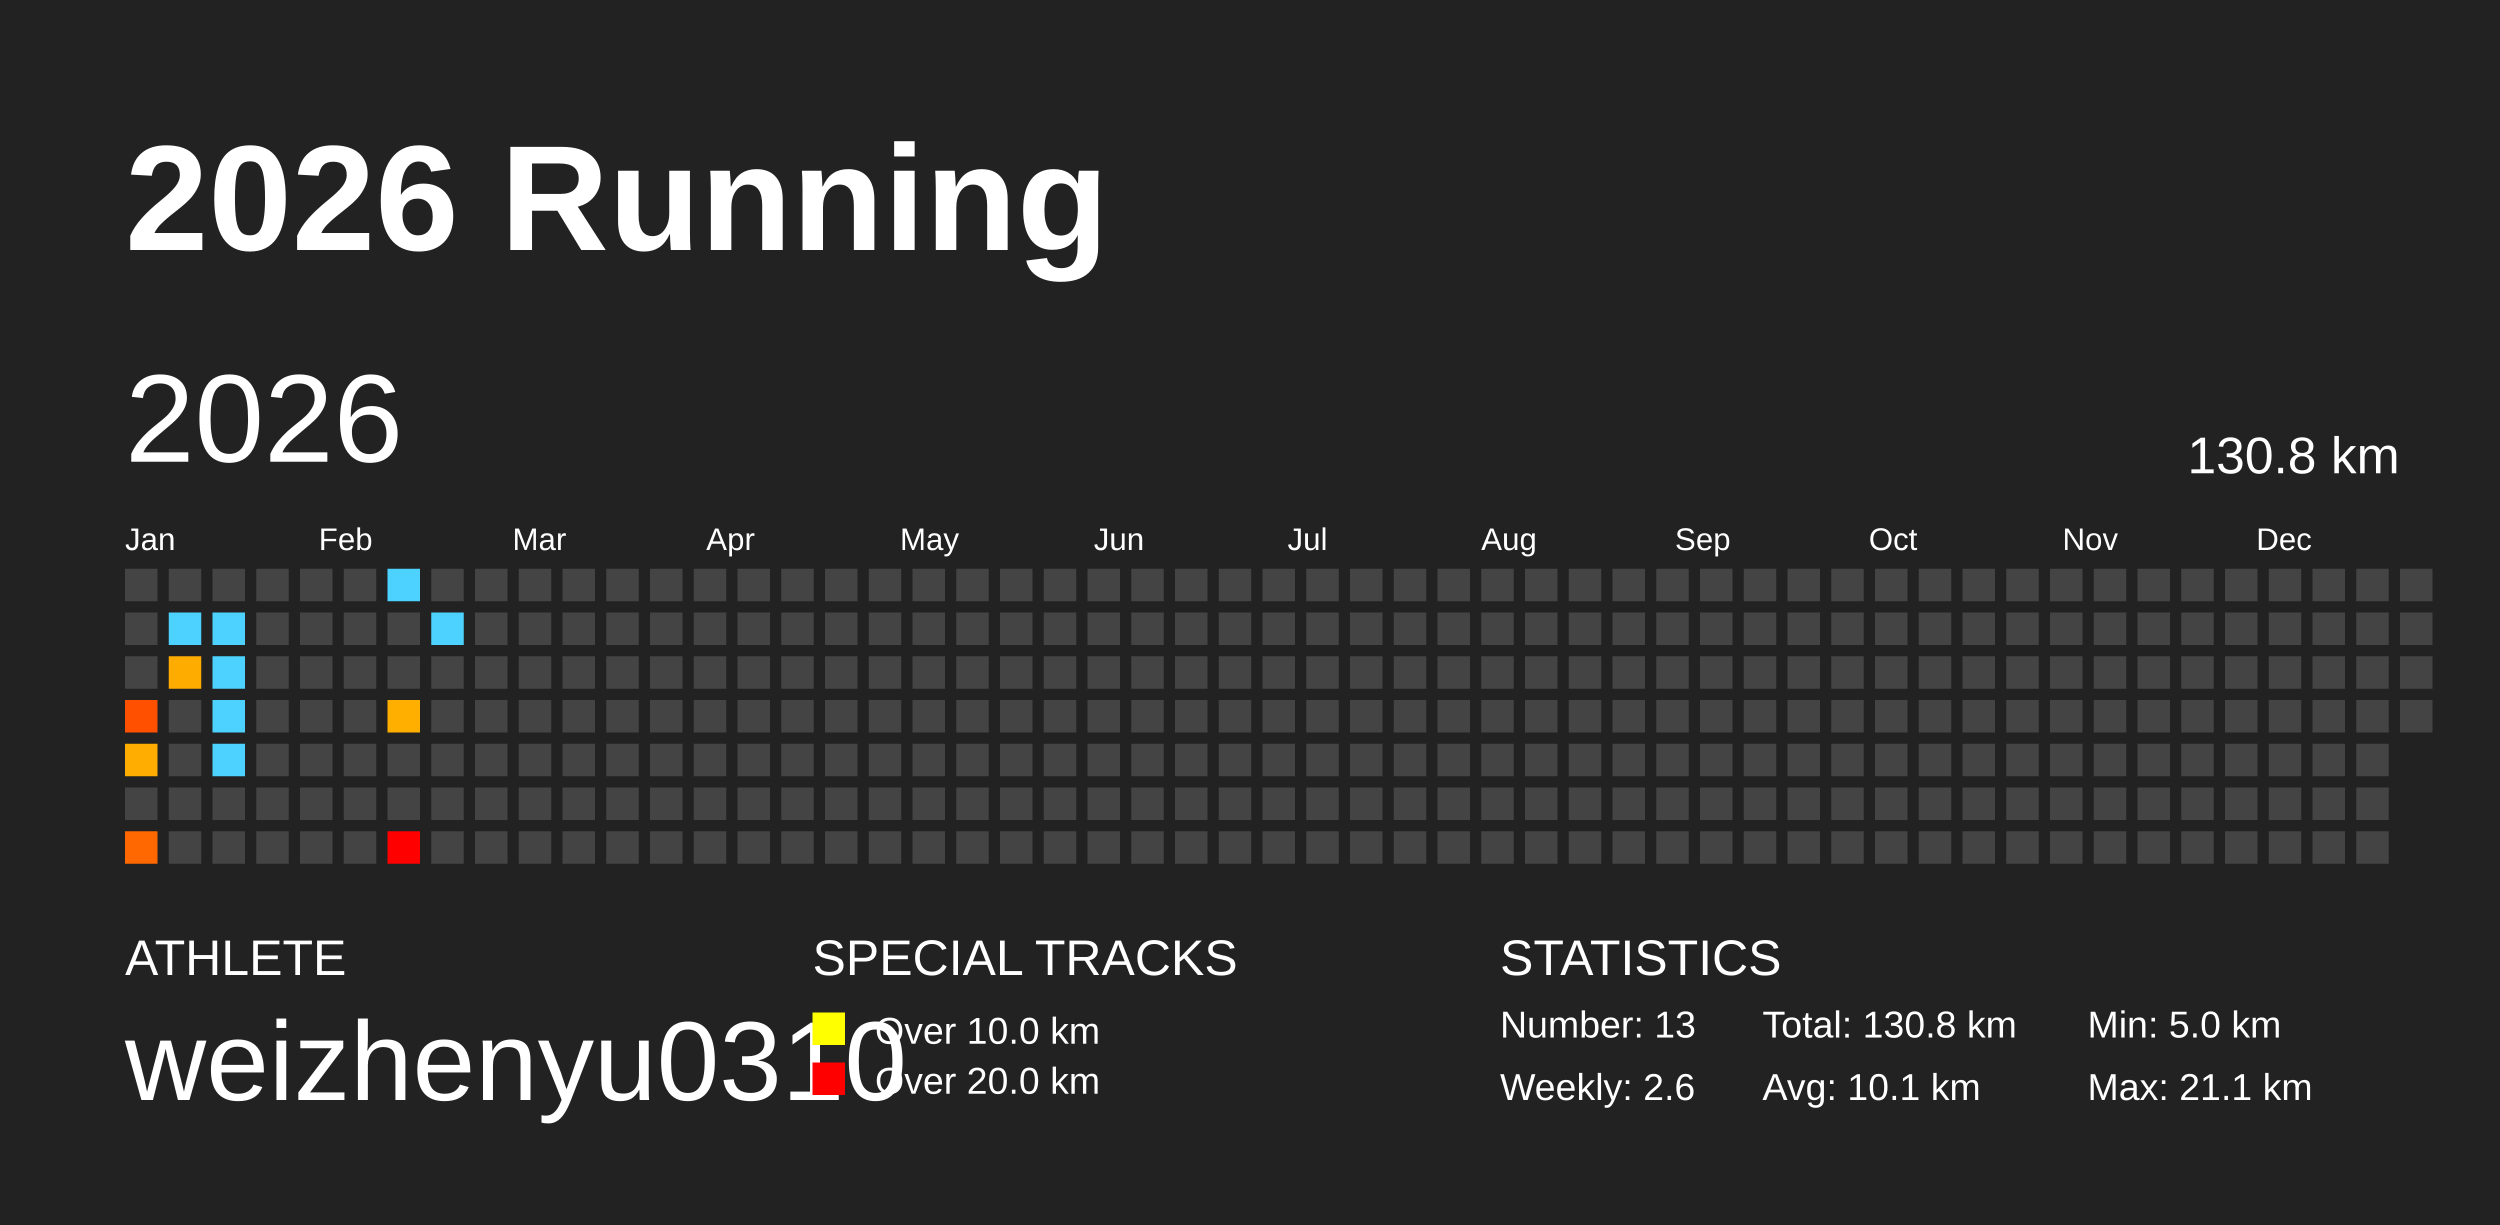
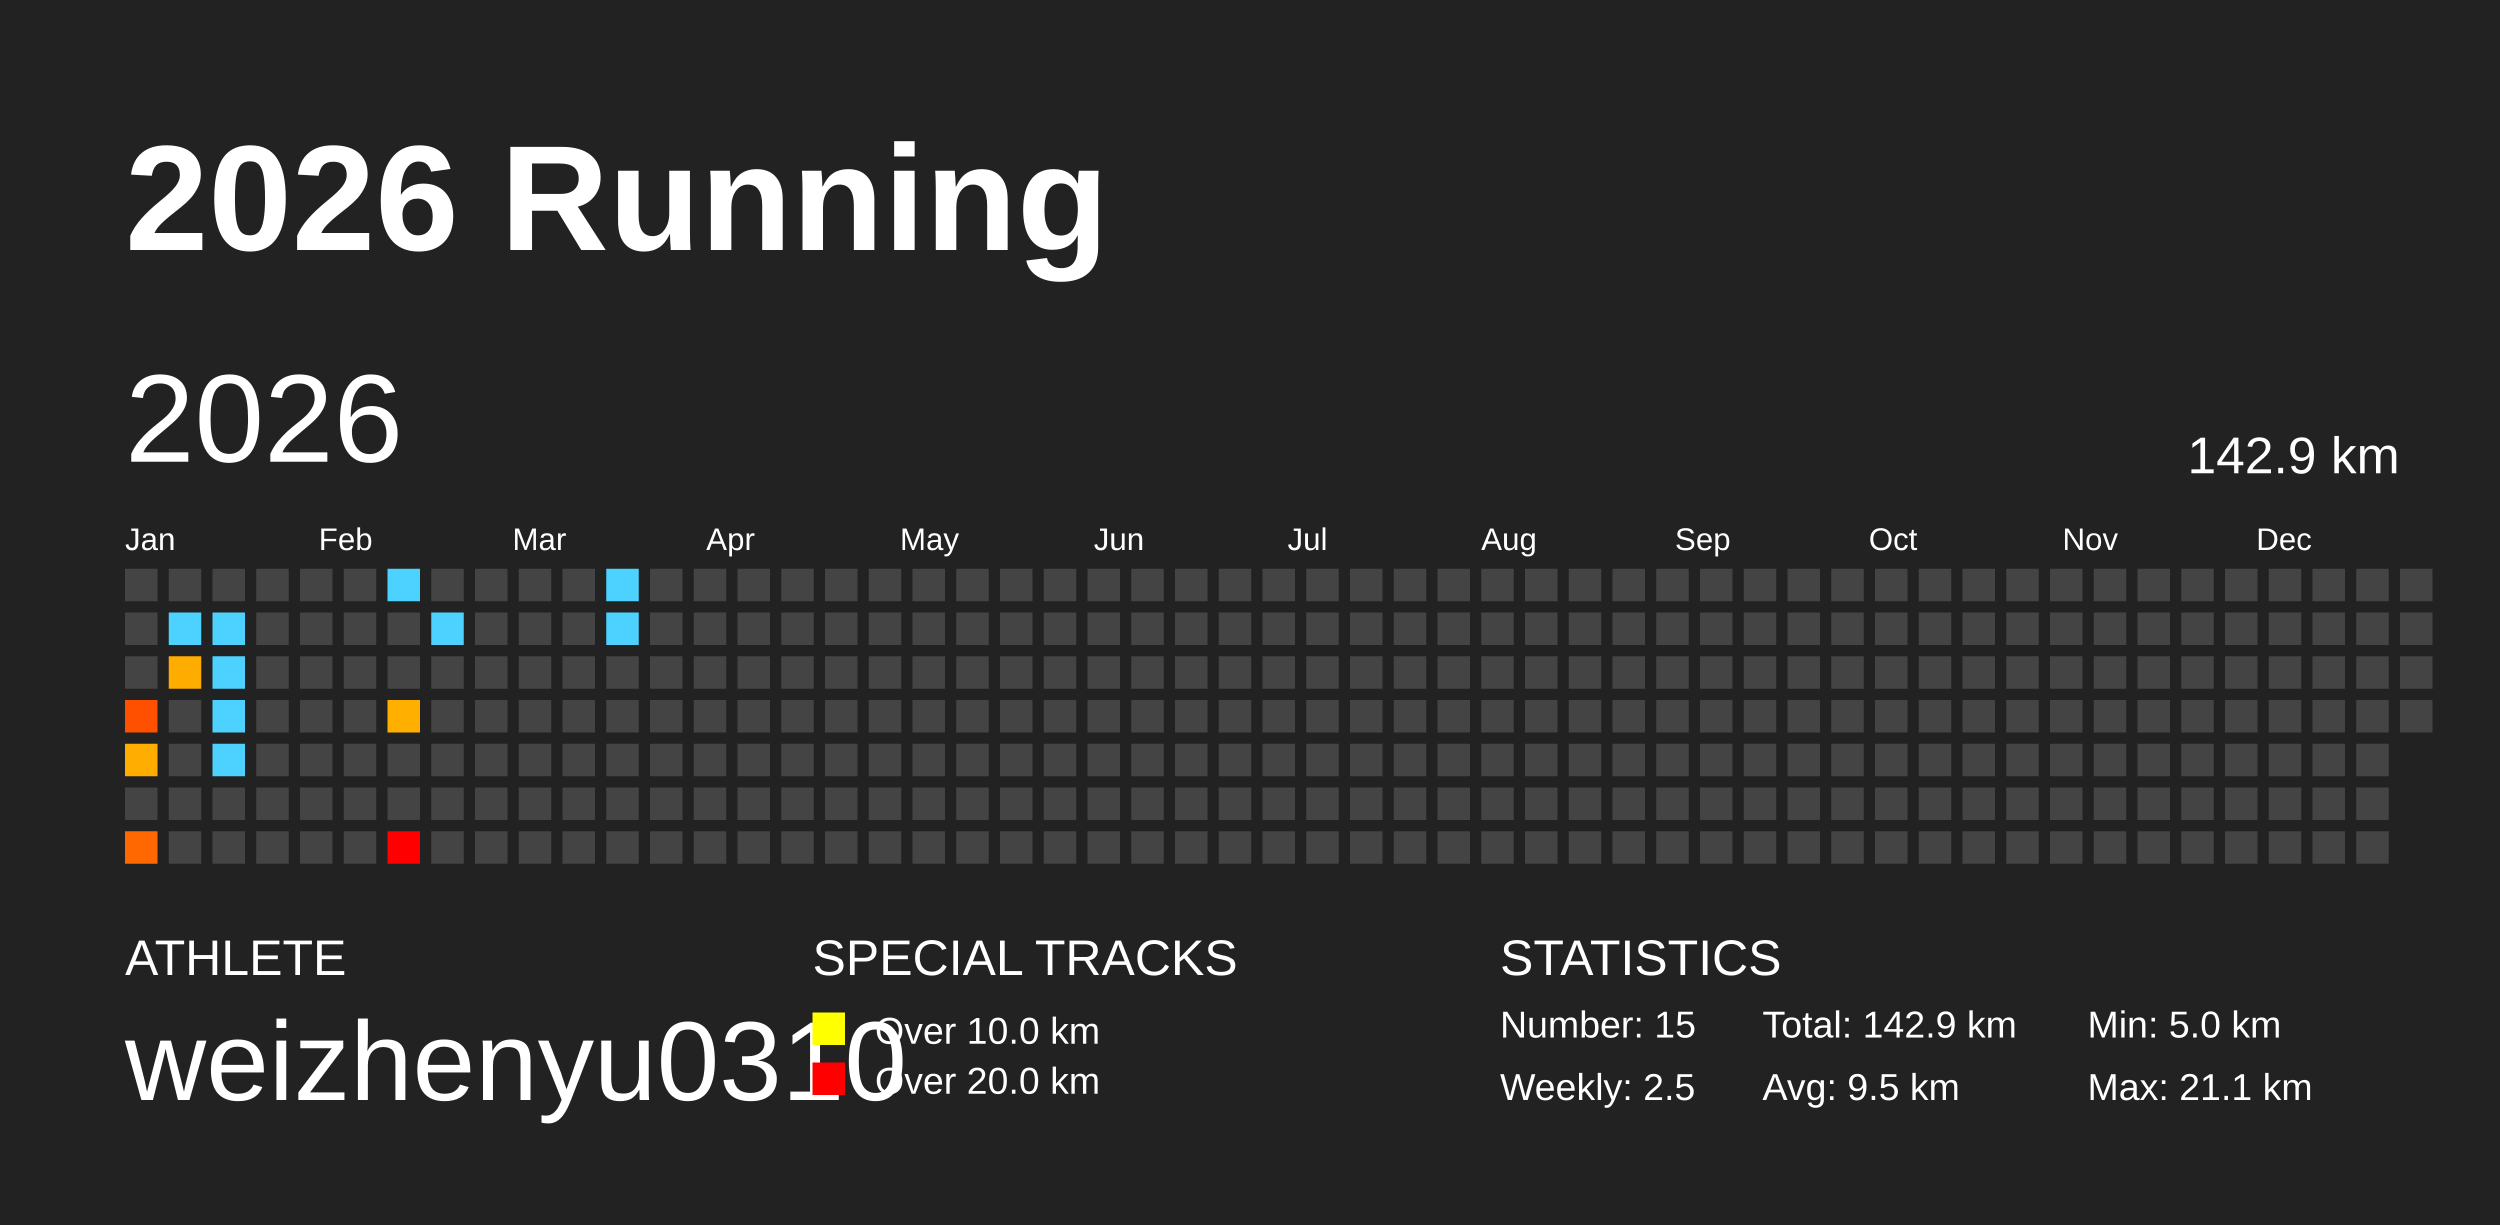
<svg xmlns="http://www.w3.org/2000/svg" baseProfile="full" height="98mm" version="1.1" viewBox="0,0,200,98" width="200mm">
  <defs />
  <rect fill="#222222" height="98" width="200" x="0" y="0" />
  <text fill="#FFFFFF" style="font-size:12px; font-family:Arial; font-weight:bold;" x="10" y="20">2026 Running</text>
  <text fill="#FFFFFF" style="font-size:4px; font-family:Arial" x="10" y="78">ATHLETE</text>
  <text fill="#FFFFFF" style="font-size:9px; font-family:Arial" x="10" y="88">weizhenyu0310</text>
  <text fill="#FFFFFF" style="font-size:4px; font-family:Arial" x="65" y="78">SPECIAL TRACKS</text>
  <rect fill="yellow" height="2.6" width="2.6" x="65" y="81" />
  <text fill="#FFFFFF" style="font-size:3px; font-family:Arial" x="70" y="83.5">Over 10.0 km</text>
  <rect fill="red" height="2.6" width="2.6" x="65" y="85" />
  <text fill="#FFFFFF" style="font-size:3px; font-family:Arial" x="70" y="87.5">Over 20.0 km</text>
  <text fill="#FFFFFF" style="font-size:4px; font-family:Arial" x="120" y="78">STATISTICS</text>
-   <text fill="#FFFFFF" style="font-size:3px; font-family:Arial" x="120" y="83">Number: 13</text>
-   <text fill="#FFFFFF" style="font-size:3px; font-family:Arial" x="120" y="88">Weekly: 2.6</text>
-   <text fill="#FFFFFF" style="font-size:3px; font-family:Arial" x="141" y="83">Total: 130.8 km</text>
-   <text fill="#FFFFFF" style="font-size:3px; font-family:Arial" x="141" y="88">Avg: 10.1 km</text>
+   <text fill="#FFFFFF" style="font-size:3px; font-family:Arial" x="120" y="83">Number: 15</text>
+   <text fill="#FFFFFF" style="font-size:3px; font-family:Arial" x="120" y="88">Weekly: 2.5</text>
+   <text fill="#FFFFFF" style="font-size:3px; font-family:Arial" x="141" y="83">Total: 142.9 km</text>
+   <text fill="#FFFFFF" style="font-size:3px; font-family:Arial" x="141" y="88">Avg: 9.5 km</text>
  <text fill="#FFFFFF" style="font-size:3px; font-family:Arial" x="167" y="83">Min: 5.0 km</text>
  <text fill="#FFFFFF" style="font-size:3px; font-family:Arial" x="167" y="88">Max: 21.1 km</text>
  <text dominant-baseline="hanging" fill="#FFFFFF" style="font-size:10.0px; font-family:Arial;" x="10" y="30">2026</text>
-   <text dominant-baseline="hanging" fill="#FFFFFF" style="font-size:4.125px; font-family:Arial;" x="175" y="35">130.8 km</text>
+   <text dominant-baseline="hanging" fill="#FFFFFF" style="font-size:4.125px; font-family:Arial;" x="175" y="35">142.9 km</text>
  <text fill="#FFFFFF" style="font-size:2.5px; font-family:Arial" x="10.0" y="44">Jan</text>
  <text fill="#FFFFFF" style="font-size:2.5px; font-family:Arial" x="25.5" y="44">Feb</text>
  <text fill="#FFFFFF" style="font-size:2.5px; font-family:Arial" x="41.0" y="44">Mar</text>
  <text fill="#FFFFFF" style="font-size:2.5px; font-family:Arial" x="56.5" y="44">Apr</text>
  <text fill="#FFFFFF" style="font-size:2.5px; font-family:Arial" x="72.0" y="44">May</text>
  <text fill="#FFFFFF" style="font-size:2.5px; font-family:Arial" x="87.5" y="44">Jun</text>
  <text fill="#FFFFFF" style="font-size:2.5px; font-family:Arial" x="103.0" y="44">Jul</text>
  <text fill="#FFFFFF" style="font-size:2.5px; font-family:Arial" x="118.5" y="44">Aug</text>
  <text fill="#FFFFFF" style="font-size:2.5px; font-family:Arial" x="134.0" y="44">Sep</text>
  <text fill="#FFFFFF" style="font-size:2.5px; font-family:Arial" x="149.5" y="44">Oct</text>
  <text fill="#FFFFFF" style="font-size:2.5px; font-family:Arial" x="165.0" y="44">Nov</text>
  <text fill="#FFFFFF" style="font-size:2.5px; font-family:Arial" x="180.5" y="44">Dec</text>
  <rect fill="#444444" height="2.6" width="2.6" x="10.0" y="45.5" />
  <rect fill="#444444" height="2.6" width="2.6" x="10.0" y="49.0" />
  <rect fill="#444444" height="2.6" width="2.6" x="10.0" y="52.5" />
  <rect fill="#ff5000" height="2.6" width="2.6" x="10.0" y="56.0" />
  <rect fill="#ffad00" height="2.6" width="2.6" x="10.0" y="59.5" />
  <rect fill="#444444" height="2.6" width="2.6" x="10.0" y="63.0" />
  <rect fill="#ff6800" height="2.6" width="2.6" x="10.0" y="66.5" />
  <rect fill="#444444" height="2.6" width="2.6" x="13.5" y="45.5" />
  <rect fill="#4dd2ff" height="2.6" width="2.6" x="13.5" y="49.0" />
  <rect fill="#ffac00" height="2.6" width="2.6" x="13.5" y="52.5" />
  <rect fill="#444444" height="2.6" width="2.6" x="13.5" y="56.0" />
  <rect fill="#444444" height="2.6" width="2.6" x="13.5" y="59.5" />
  <rect fill="#444444" height="2.6" width="2.6" x="13.5" y="63.0" />
  <rect fill="#444444" height="2.6" width="2.6" x="13.5" y="66.5" />
  <rect fill="#444444" height="2.6" width="2.6" x="17.0" y="45.5" />
  <rect fill="#4dd2ff" height="2.6" width="2.6" x="17.0" y="49.0" />
  <rect fill="#4dd2ff" height="2.6" width="2.6" x="17.0" y="52.5" />
  <rect fill="#4dd2ff" height="2.6" width="2.6" x="17.0" y="56.0" />
  <rect fill="#4dd2ff" height="2.6" width="2.6" x="17.0" y="59.5" />
  <rect fill="#444444" height="2.6" width="2.6" x="17.0" y="63.0" />
  <rect fill="#444444" height="2.6" width="2.6" x="17.0" y="66.5" />
  <rect fill="#444444" height="2.6" width="2.6" x="20.5" y="45.5" />
  <rect fill="#444444" height="2.6" width="2.6" x="20.5" y="49.0" />
  <rect fill="#444444" height="2.6" width="2.6" x="20.5" y="52.5" />
  <rect fill="#444444" height="2.6" width="2.6" x="20.5" y="56.0" />
  <rect fill="#444444" height="2.6" width="2.6" x="20.5" y="59.5" />
  <rect fill="#444444" height="2.6" width="2.6" x="20.5" y="63.0" />
  <rect fill="#444444" height="2.6" width="2.6" x="20.5" y="66.5" />
  <rect fill="#444444" height="2.6" width="2.6" x="24.0" y="45.5" />
  <rect fill="#444444" height="2.6" width="2.6" x="24.0" y="49.0" />
  <rect fill="#444444" height="2.6" width="2.6" x="24.0" y="52.5" />
  <rect fill="#444444" height="2.6" width="2.6" x="24.0" y="56.0" />
  <rect fill="#444444" height="2.6" width="2.6" x="24.0" y="59.5" />
  <rect fill="#444444" height="2.6" width="2.6" x="24.0" y="63.0" />
  <rect fill="#444444" height="2.6" width="2.6" x="24.0" y="66.5" />
  <rect fill="#444444" height="2.6" width="2.6" x="27.5" y="45.5" />
  <rect fill="#444444" height="2.6" width="2.6" x="27.5" y="49.0" />
  <rect fill="#444444" height="2.6" width="2.6" x="27.5" y="52.5" />
  <rect fill="#444444" height="2.6" width="2.6" x="27.5" y="56.0" />
  <rect fill="#444444" height="2.6" width="2.6" x="27.5" y="59.5" />
  <rect fill="#444444" height="2.6" width="2.6" x="27.5" y="63.0" />
  <rect fill="#444444" height="2.6" width="2.6" x="27.5" y="66.5" />
  <rect fill="#4dd2ff" height="2.6" width="2.6" x="31.0" y="45.5" />
  <rect fill="#444444" height="2.6" width="2.6" x="31.0" y="49.0" />
  <rect fill="#444444" height="2.6" width="2.6" x="31.0" y="52.5" />
  <rect fill="#ffaf00" height="2.6" width="2.6" x="31.0" y="56.0" />
  <rect fill="#444444" height="2.6" width="2.6" x="31.0" y="59.5" />
  <rect fill="#444444" height="2.6" width="2.6" x="31.0" y="63.0" />
  <rect fill="red" height="2.6" width="2.6" x="31.0" y="66.5" />
  <rect fill="#444444" height="2.6" width="2.6" x="34.5" y="45.5" />
  <rect fill="#4dd2ff" height="2.6" width="2.6" x="34.5" y="49.0" />
  <rect fill="#444444" height="2.6" width="2.6" x="34.5" y="52.5" />
  <rect fill="#444444" height="2.6" width="2.6" x="34.5" y="56.0" />
  <rect fill="#444444" height="2.6" width="2.6" x="34.5" y="59.5" />
  <rect fill="#444444" height="2.6" width="2.6" x="34.5" y="63.0" />
  <rect fill="#444444" height="2.6" width="2.6" x="34.5" y="66.5" />
  <rect fill="#444444" height="2.6" width="2.6" x="38.0" y="45.5" />
  <rect fill="#444444" height="2.6" width="2.6" x="38.0" y="49.0" />
  <rect fill="#444444" height="2.6" width="2.6" x="38.0" y="52.5" />
  <rect fill="#444444" height="2.6" width="2.6" x="38.0" y="56.0" />
  <rect fill="#444444" height="2.6" width="2.6" x="38.0" y="59.5" />
  <rect fill="#444444" height="2.6" width="2.6" x="38.0" y="63.0" />
  <rect fill="#444444" height="2.6" width="2.6" x="38.0" y="66.5" />
  <rect fill="#444444" height="2.6" width="2.6" x="41.5" y="45.5" />
  <rect fill="#444444" height="2.6" width="2.6" x="41.5" y="49.0" />
  <rect fill="#444444" height="2.6" width="2.6" x="41.5" y="52.5" />
  <rect fill="#444444" height="2.6" width="2.6" x="41.5" y="56.0" />
  <rect fill="#444444" height="2.6" width="2.6" x="41.5" y="59.5" />
  <rect fill="#444444" height="2.6" width="2.6" x="41.5" y="63.0" />
  <rect fill="#444444" height="2.6" width="2.6" x="41.5" y="66.5" />
  <rect fill="#444444" height="2.6" width="2.6" x="45.0" y="45.5" />
  <rect fill="#444444" height="2.6" width="2.6" x="45.0" y="49.0" />
  <rect fill="#444444" height="2.6" width="2.6" x="45.0" y="52.5" />
  <rect fill="#444444" height="2.6" width="2.6" x="45.0" y="56.0" />
  <rect fill="#444444" height="2.6" width="2.6" x="45.0" y="59.5" />
  <rect fill="#444444" height="2.6" width="2.6" x="45.0" y="63.0" />
  <rect fill="#444444" height="2.6" width="2.6" x="45.0" y="66.5" />
-   <rect fill="#444444" height="2.6" width="2.6" x="48.5" y="45.5" />
-   <rect fill="#444444" height="2.6" width="2.6" x="48.5" y="49.0" />
+   <rect fill="#4dd2ff" height="2.6" width="2.6" x="48.5" y="45.5" />
+   <rect fill="#4dd2ff" height="2.6" width="2.6" x="48.5" y="49.0" />
  <rect fill="#444444" height="2.6" width="2.6" x="48.5" y="52.5" />
  <rect fill="#444444" height="2.6" width="2.6" x="48.5" y="56.0" />
  <rect fill="#444444" height="2.6" width="2.6" x="48.5" y="59.5" />
  <rect fill="#444444" height="2.6" width="2.6" x="48.5" y="63.0" />
  <rect fill="#444444" height="2.6" width="2.6" x="48.5" y="66.5" />
  <rect fill="#444444" height="2.6" width="2.6" x="52.0" y="45.5" />
  <rect fill="#444444" height="2.6" width="2.6" x="52.0" y="49.0" />
  <rect fill="#444444" height="2.6" width="2.6" x="52.0" y="52.5" />
  <rect fill="#444444" height="2.6" width="2.6" x="52.0" y="56.0" />
  <rect fill="#444444" height="2.6" width="2.6" x="52.0" y="59.5" />
  <rect fill="#444444" height="2.6" width="2.6" x="52.0" y="63.0" />
  <rect fill="#444444" height="2.6" width="2.6" x="52.0" y="66.5" />
  <rect fill="#444444" height="2.6" width="2.6" x="55.5" y="45.5" />
  <rect fill="#444444" height="2.6" width="2.6" x="55.5" y="49.0" />
  <rect fill="#444444" height="2.6" width="2.6" x="55.5" y="52.5" />
  <rect fill="#444444" height="2.6" width="2.6" x="55.5" y="56.0" />
  <rect fill="#444444" height="2.6" width="2.6" x="55.5" y="59.5" />
  <rect fill="#444444" height="2.6" width="2.6" x="55.5" y="63.0" />
  <rect fill="#444444" height="2.6" width="2.6" x="55.5" y="66.5" />
  <rect fill="#444444" height="2.6" width="2.6" x="59.0" y="45.5" />
  <rect fill="#444444" height="2.6" width="2.6" x="59.0" y="49.0" />
  <rect fill="#444444" height="2.6" width="2.6" x="59.0" y="52.5" />
  <rect fill="#444444" height="2.6" width="2.6" x="59.0" y="56.0" />
  <rect fill="#444444" height="2.6" width="2.6" x="59.0" y="59.5" />
  <rect fill="#444444" height="2.6" width="2.6" x="59.0" y="63.0" />
  <rect fill="#444444" height="2.6" width="2.6" x="59.0" y="66.5" />
  <rect fill="#444444" height="2.6" width="2.6" x="62.5" y="45.5" />
  <rect fill="#444444" height="2.6" width="2.6" x="62.5" y="49.0" />
  <rect fill="#444444" height="2.6" width="2.6" x="62.5" y="52.5" />
  <rect fill="#444444" height="2.6" width="2.6" x="62.5" y="56.0" />
  <rect fill="#444444" height="2.6" width="2.6" x="62.5" y="59.5" />
  <rect fill="#444444" height="2.6" width="2.6" x="62.5" y="63.0" />
  <rect fill="#444444" height="2.6" width="2.6" x="62.5" y="66.5" />
  <rect fill="#444444" height="2.6" width="2.6" x="66.0" y="45.5" />
  <rect fill="#444444" height="2.6" width="2.6" x="66.0" y="49.0" />
  <rect fill="#444444" height="2.6" width="2.6" x="66.0" y="52.5" />
  <rect fill="#444444" height="2.6" width="2.6" x="66.0" y="56.0" />
  <rect fill="#444444" height="2.6" width="2.6" x="66.0" y="59.5" />
  <rect fill="#444444" height="2.6" width="2.6" x="66.0" y="63.0" />
  <rect fill="#444444" height="2.6" width="2.6" x="66.0" y="66.5" />
  <rect fill="#444444" height="2.6" width="2.6" x="69.5" y="45.5" />
  <rect fill="#444444" height="2.6" width="2.6" x="69.5" y="49.0" />
  <rect fill="#444444" height="2.6" width="2.6" x="69.5" y="52.5" />
  <rect fill="#444444" height="2.6" width="2.6" x="69.5" y="56.0" />
  <rect fill="#444444" height="2.6" width="2.6" x="69.5" y="59.5" />
  <rect fill="#444444" height="2.6" width="2.6" x="69.5" y="63.0" />
  <rect fill="#444444" height="2.6" width="2.6" x="69.5" y="66.5" />
  <rect fill="#444444" height="2.6" width="2.6" x="73.0" y="45.5" />
  <rect fill="#444444" height="2.6" width="2.6" x="73.0" y="49.0" />
  <rect fill="#444444" height="2.6" width="2.6" x="73.0" y="52.5" />
  <rect fill="#444444" height="2.6" width="2.6" x="73.0" y="56.0" />
  <rect fill="#444444" height="2.6" width="2.6" x="73.0" y="59.5" />
  <rect fill="#444444" height="2.6" width="2.6" x="73.0" y="63.0" />
  <rect fill="#444444" height="2.6" width="2.6" x="73.0" y="66.5" />
  <rect fill="#444444" height="2.6" width="2.6" x="76.5" y="45.5" />
  <rect fill="#444444" height="2.6" width="2.6" x="76.5" y="49.0" />
  <rect fill="#444444" height="2.6" width="2.6" x="76.5" y="52.5" />
  <rect fill="#444444" height="2.6" width="2.6" x="76.5" y="56.0" />
  <rect fill="#444444" height="2.6" width="2.6" x="76.5" y="59.5" />
  <rect fill="#444444" height="2.6" width="2.6" x="76.5" y="63.0" />
  <rect fill="#444444" height="2.6" width="2.6" x="76.5" y="66.5" />
  <rect fill="#444444" height="2.6" width="2.6" x="80.0" y="45.5" />
  <rect fill="#444444" height="2.6" width="2.6" x="80.0" y="49.0" />
  <rect fill="#444444" height="2.6" width="2.6" x="80.0" y="52.5" />
  <rect fill="#444444" height="2.6" width="2.6" x="80.0" y="56.0" />
  <rect fill="#444444" height="2.6" width="2.6" x="80.0" y="59.5" />
  <rect fill="#444444" height="2.6" width="2.6" x="80.0" y="63.0" />
  <rect fill="#444444" height="2.6" width="2.6" x="80.0" y="66.5" />
  <rect fill="#444444" height="2.6" width="2.6" x="83.5" y="45.5" />
  <rect fill="#444444" height="2.6" width="2.6" x="83.5" y="49.0" />
  <rect fill="#444444" height="2.6" width="2.6" x="83.5" y="52.5" />
  <rect fill="#444444" height="2.6" width="2.6" x="83.5" y="56.0" />
  <rect fill="#444444" height="2.6" width="2.6" x="83.5" y="59.5" />
  <rect fill="#444444" height="2.6" width="2.6" x="83.5" y="63.0" />
  <rect fill="#444444" height="2.6" width="2.6" x="83.5" y="66.5" />
  <rect fill="#444444" height="2.6" width="2.6" x="87.0" y="45.5" />
  <rect fill="#444444" height="2.6" width="2.6" x="87.0" y="49.0" />
  <rect fill="#444444" height="2.6" width="2.6" x="87.0" y="52.5" />
  <rect fill="#444444" height="2.6" width="2.6" x="87.0" y="56.0" />
  <rect fill="#444444" height="2.6" width="2.6" x="87.0" y="59.5" />
  <rect fill="#444444" height="2.6" width="2.6" x="87.0" y="63.0" />
  <rect fill="#444444" height="2.6" width="2.6" x="87.0" y="66.5" />
  <rect fill="#444444" height="2.6" width="2.6" x="90.5" y="45.5" />
  <rect fill="#444444" height="2.6" width="2.6" x="90.5" y="49.0" />
  <rect fill="#444444" height="2.6" width="2.6" x="90.5" y="52.5" />
  <rect fill="#444444" height="2.6" width="2.6" x="90.5" y="56.0" />
  <rect fill="#444444" height="2.6" width="2.6" x="90.5" y="59.5" />
  <rect fill="#444444" height="2.6" width="2.6" x="90.5" y="63.0" />
  <rect fill="#444444" height="2.6" width="2.6" x="90.5" y="66.5" />
  <rect fill="#444444" height="2.6" width="2.6" x="94.0" y="45.5" />
  <rect fill="#444444" height="2.6" width="2.6" x="94.0" y="49.0" />
  <rect fill="#444444" height="2.6" width="2.6" x="94.0" y="52.5" />
  <rect fill="#444444" height="2.6" width="2.6" x="94.0" y="56.0" />
  <rect fill="#444444" height="2.6" width="2.6" x="94.0" y="59.5" />
  <rect fill="#444444" height="2.6" width="2.6" x="94.0" y="63.0" />
  <rect fill="#444444" height="2.6" width="2.6" x="94.0" y="66.5" />
  <rect fill="#444444" height="2.6" width="2.6" x="97.5" y="45.5" />
  <rect fill="#444444" height="2.6" width="2.6" x="97.5" y="49.0" />
  <rect fill="#444444" height="2.6" width="2.6" x="97.5" y="52.5" />
  <rect fill="#444444" height="2.6" width="2.6" x="97.5" y="56.0" />
  <rect fill="#444444" height="2.6" width="2.6" x="97.5" y="59.5" />
  <rect fill="#444444" height="2.6" width="2.6" x="97.5" y="63.0" />
  <rect fill="#444444" height="2.6" width="2.6" x="97.5" y="66.5" />
  <rect fill="#444444" height="2.6" width="2.6" x="101.0" y="45.5" />
  <rect fill="#444444" height="2.6" width="2.6" x="101.0" y="49.0" />
  <rect fill="#444444" height="2.6" width="2.6" x="101.0" y="52.5" />
  <rect fill="#444444" height="2.6" width="2.6" x="101.0" y="56.0" />
  <rect fill="#444444" height="2.6" width="2.6" x="101.0" y="59.5" />
  <rect fill="#444444" height="2.6" width="2.6" x="101.0" y="63.0" />
  <rect fill="#444444" height="2.6" width="2.6" x="101.0" y="66.5" />
  <rect fill="#444444" height="2.6" width="2.6" x="104.5" y="45.5" />
  <rect fill="#444444" height="2.6" width="2.6" x="104.5" y="49.0" />
  <rect fill="#444444" height="2.6" width="2.6" x="104.5" y="52.5" />
  <rect fill="#444444" height="2.6" width="2.6" x="104.5" y="56.0" />
  <rect fill="#444444" height="2.6" width="2.6" x="104.5" y="59.5" />
  <rect fill="#444444" height="2.6" width="2.6" x="104.5" y="63.0" />
  <rect fill="#444444" height="2.6" width="2.6" x="104.5" y="66.5" />
  <rect fill="#444444" height="2.6" width="2.6" x="108.0" y="45.5" />
  <rect fill="#444444" height="2.6" width="2.6" x="108.0" y="49.0" />
  <rect fill="#444444" height="2.6" width="2.6" x="108.0" y="52.5" />
  <rect fill="#444444" height="2.6" width="2.6" x="108.0" y="56.0" />
  <rect fill="#444444" height="2.6" width="2.6" x="108.0" y="59.5" />
  <rect fill="#444444" height="2.6" width="2.6" x="108.0" y="63.0" />
  <rect fill="#444444" height="2.6" width="2.6" x="108.0" y="66.5" />
  <rect fill="#444444" height="2.6" width="2.6" x="111.5" y="45.5" />
  <rect fill="#444444" height="2.6" width="2.6" x="111.5" y="49.0" />
  <rect fill="#444444" height="2.6" width="2.6" x="111.5" y="52.5" />
  <rect fill="#444444" height="2.6" width="2.6" x="111.5" y="56.0" />
  <rect fill="#444444" height="2.6" width="2.6" x="111.5" y="59.5" />
  <rect fill="#444444" height="2.6" width="2.6" x="111.5" y="63.0" />
  <rect fill="#444444" height="2.6" width="2.6" x="111.5" y="66.5" />
  <rect fill="#444444" height="2.6" width="2.6" x="115.0" y="45.5" />
  <rect fill="#444444" height="2.6" width="2.6" x="115.0" y="49.0" />
  <rect fill="#444444" height="2.6" width="2.6" x="115.0" y="52.5" />
  <rect fill="#444444" height="2.6" width="2.6" x="115.0" y="56.0" />
  <rect fill="#444444" height="2.6" width="2.6" x="115.0" y="59.5" />
  <rect fill="#444444" height="2.6" width="2.6" x="115.0" y="63.0" />
  <rect fill="#444444" height="2.6" width="2.6" x="115.0" y="66.5" />
  <rect fill="#444444" height="2.6" width="2.6" x="118.5" y="45.5" />
  <rect fill="#444444" height="2.6" width="2.6" x="118.5" y="49.0" />
  <rect fill="#444444" height="2.6" width="2.6" x="118.5" y="52.5" />
  <rect fill="#444444" height="2.6" width="2.6" x="118.5" y="56.0" />
  <rect fill="#444444" height="2.6" width="2.6" x="118.5" y="59.5" />
  <rect fill="#444444" height="2.6" width="2.6" x="118.5" y="63.0" />
  <rect fill="#444444" height="2.6" width="2.6" x="118.5" y="66.5" />
  <rect fill="#444444" height="2.6" width="2.6" x="122.0" y="45.5" />
  <rect fill="#444444" height="2.6" width="2.6" x="122.0" y="49.0" />
  <rect fill="#444444" height="2.6" width="2.6" x="122.0" y="52.5" />
  <rect fill="#444444" height="2.6" width="2.6" x="122.0" y="56.0" />
  <rect fill="#444444" height="2.6" width="2.6" x="122.0" y="59.5" />
  <rect fill="#444444" height="2.6" width="2.6" x="122.0" y="63.0" />
  <rect fill="#444444" height="2.6" width="2.6" x="122.0" y="66.5" />
  <rect fill="#444444" height="2.6" width="2.6" x="125.5" y="45.5" />
  <rect fill="#444444" height="2.6" width="2.6" x="125.5" y="49.0" />
  <rect fill="#444444" height="2.6" width="2.6" x="125.5" y="52.5" />
  <rect fill="#444444" height="2.6" width="2.6" x="125.5" y="56.0" />
  <rect fill="#444444" height="2.6" width="2.6" x="125.5" y="59.5" />
  <rect fill="#444444" height="2.6" width="2.6" x="125.5" y="63.0" />
  <rect fill="#444444" height="2.6" width="2.6" x="125.5" y="66.5" />
  <rect fill="#444444" height="2.6" width="2.6" x="129.0" y="45.5" />
  <rect fill="#444444" height="2.6" width="2.6" x="129.0" y="49.0" />
  <rect fill="#444444" height="2.6" width="2.6" x="129.0" y="52.5" />
  <rect fill="#444444" height="2.6" width="2.6" x="129.0" y="56.0" />
  <rect fill="#444444" height="2.6" width="2.6" x="129.0" y="59.5" />
  <rect fill="#444444" height="2.6" width="2.6" x="129.0" y="63.0" />
  <rect fill="#444444" height="2.6" width="2.6" x="129.0" y="66.5" />
  <rect fill="#444444" height="2.6" width="2.6" x="132.5" y="45.5" />
  <rect fill="#444444" height="2.6" width="2.6" x="132.5" y="49.0" />
  <rect fill="#444444" height="2.6" width="2.6" x="132.5" y="52.5" />
  <rect fill="#444444" height="2.6" width="2.6" x="132.5" y="56.0" />
  <rect fill="#444444" height="2.6" width="2.6" x="132.5" y="59.5" />
  <rect fill="#444444" height="2.6" width="2.6" x="132.5" y="63.0" />
  <rect fill="#444444" height="2.6" width="2.6" x="132.5" y="66.5" />
  <rect fill="#444444" height="2.6" width="2.6" x="136.0" y="45.5" />
  <rect fill="#444444" height="2.6" width="2.6" x="136.0" y="49.0" />
  <rect fill="#444444" height="2.6" width="2.6" x="136.0" y="52.5" />
  <rect fill="#444444" height="2.6" width="2.6" x="136.0" y="56.0" />
  <rect fill="#444444" height="2.6" width="2.6" x="136.0" y="59.5" />
  <rect fill="#444444" height="2.6" width="2.6" x="136.0" y="63.0" />
  <rect fill="#444444" height="2.6" width="2.6" x="136.0" y="66.5" />
  <rect fill="#444444" height="2.6" width="2.6" x="139.5" y="45.5" />
  <rect fill="#444444" height="2.6" width="2.6" x="139.5" y="49.0" />
  <rect fill="#444444" height="2.6" width="2.6" x="139.5" y="52.5" />
  <rect fill="#444444" height="2.6" width="2.6" x="139.5" y="56.0" />
  <rect fill="#444444" height="2.6" width="2.6" x="139.5" y="59.5" />
  <rect fill="#444444" height="2.6" width="2.6" x="139.5" y="63.0" />
  <rect fill="#444444" height="2.6" width="2.6" x="139.5" y="66.5" />
  <rect fill="#444444" height="2.6" width="2.6" x="143.0" y="45.5" />
  <rect fill="#444444" height="2.6" width="2.6" x="143.0" y="49.0" />
  <rect fill="#444444" height="2.6" width="2.6" x="143.0" y="52.5" />
  <rect fill="#444444" height="2.6" width="2.6" x="143.0" y="56.0" />
  <rect fill="#444444" height="2.6" width="2.6" x="143.0" y="59.5" />
  <rect fill="#444444" height="2.6" width="2.6" x="143.0" y="63.0" />
  <rect fill="#444444" height="2.6" width="2.6" x="143.0" y="66.5" />
  <rect fill="#444444" height="2.6" width="2.6" x="146.5" y="45.5" />
  <rect fill="#444444" height="2.6" width="2.6" x="146.5" y="49.0" />
  <rect fill="#444444" height="2.6" width="2.6" x="146.5" y="52.5" />
  <rect fill="#444444" height="2.6" width="2.6" x="146.5" y="56.0" />
  <rect fill="#444444" height="2.6" width="2.6" x="146.5" y="59.5" />
  <rect fill="#444444" height="2.6" width="2.6" x="146.5" y="63.0" />
  <rect fill="#444444" height="2.6" width="2.6" x="146.5" y="66.5" />
  <rect fill="#444444" height="2.6" width="2.6" x="150.0" y="45.5" />
  <rect fill="#444444" height="2.6" width="2.6" x="150.0" y="49.0" />
  <rect fill="#444444" height="2.6" width="2.6" x="150.0" y="52.5" />
  <rect fill="#444444" height="2.6" width="2.6" x="150.0" y="56.0" />
  <rect fill="#444444" height="2.6" width="2.6" x="150.0" y="59.5" />
  <rect fill="#444444" height="2.6" width="2.6" x="150.0" y="63.0" />
  <rect fill="#444444" height="2.6" width="2.6" x="150.0" y="66.5" />
  <rect fill="#444444" height="2.6" width="2.6" x="153.5" y="45.5" />
  <rect fill="#444444" height="2.6" width="2.6" x="153.5" y="49.0" />
  <rect fill="#444444" height="2.6" width="2.6" x="153.5" y="52.5" />
  <rect fill="#444444" height="2.6" width="2.6" x="153.5" y="56.0" />
  <rect fill="#444444" height="2.6" width="2.6" x="153.5" y="59.5" />
  <rect fill="#444444" height="2.6" width="2.6" x="153.5" y="63.0" />
  <rect fill="#444444" height="2.6" width="2.6" x="153.5" y="66.5" />
  <rect fill="#444444" height="2.6" width="2.6" x="157.0" y="45.5" />
  <rect fill="#444444" height="2.6" width="2.6" x="157.0" y="49.0" />
  <rect fill="#444444" height="2.6" width="2.6" x="157.0" y="52.5" />
  <rect fill="#444444" height="2.6" width="2.6" x="157.0" y="56.0" />
  <rect fill="#444444" height="2.6" width="2.6" x="157.0" y="59.5" />
  <rect fill="#444444" height="2.6" width="2.6" x="157.0" y="63.0" />
  <rect fill="#444444" height="2.6" width="2.6" x="157.0" y="66.5" />
  <rect fill="#444444" height="2.6" width="2.6" x="160.5" y="45.5" />
  <rect fill="#444444" height="2.6" width="2.6" x="160.5" y="49.0" />
  <rect fill="#444444" height="2.6" width="2.6" x="160.5" y="52.5" />
  <rect fill="#444444" height="2.6" width="2.6" x="160.5" y="56.0" />
  <rect fill="#444444" height="2.6" width="2.6" x="160.5" y="59.5" />
  <rect fill="#444444" height="2.6" width="2.6" x="160.5" y="63.0" />
  <rect fill="#444444" height="2.6" width="2.6" x="160.5" y="66.5" />
  <rect fill="#444444" height="2.6" width="2.6" x="164.0" y="45.5" />
  <rect fill="#444444" height="2.6" width="2.6" x="164.0" y="49.0" />
  <rect fill="#444444" height="2.6" width="2.6" x="164.0" y="52.5" />
  <rect fill="#444444" height="2.6" width="2.6" x="164.0" y="56.0" />
  <rect fill="#444444" height="2.6" width="2.6" x="164.0" y="59.5" />
  <rect fill="#444444" height="2.6" width="2.6" x="164.0" y="63.0" />
  <rect fill="#444444" height="2.6" width="2.6" x="164.0" y="66.5" />
  <rect fill="#444444" height="2.6" width="2.6" x="167.5" y="45.5" />
  <rect fill="#444444" height="2.6" width="2.6" x="167.5" y="49.0" />
  <rect fill="#444444" height="2.6" width="2.6" x="167.5" y="52.5" />
  <rect fill="#444444" height="2.6" width="2.6" x="167.5" y="56.0" />
  <rect fill="#444444" height="2.6" width="2.6" x="167.5" y="59.5" />
  <rect fill="#444444" height="2.6" width="2.6" x="167.5" y="63.0" />
  <rect fill="#444444" height="2.6" width="2.6" x="167.5" y="66.5" />
  <rect fill="#444444" height="2.6" width="2.6" x="171.0" y="45.5" />
  <rect fill="#444444" height="2.6" width="2.6" x="171.0" y="49.0" />
  <rect fill="#444444" height="2.6" width="2.6" x="171.0" y="52.5" />
  <rect fill="#444444" height="2.6" width="2.6" x="171.0" y="56.0" />
  <rect fill="#444444" height="2.6" width="2.6" x="171.0" y="59.5" />
  <rect fill="#444444" height="2.6" width="2.6" x="171.0" y="63.0" />
  <rect fill="#444444" height="2.6" width="2.6" x="171.0" y="66.5" />
  <rect fill="#444444" height="2.6" width="2.6" x="174.5" y="45.5" />
  <rect fill="#444444" height="2.6" width="2.6" x="174.5" y="49.0" />
  <rect fill="#444444" height="2.6" width="2.6" x="174.5" y="52.5" />
  <rect fill="#444444" height="2.6" width="2.6" x="174.5" y="56.0" />
  <rect fill="#444444" height="2.6" width="2.6" x="174.5" y="59.5" />
  <rect fill="#444444" height="2.6" width="2.6" x="174.5" y="63.0" />
  <rect fill="#444444" height="2.6" width="2.6" x="174.5" y="66.5" />
  <rect fill="#444444" height="2.6" width="2.6" x="178.0" y="45.5" />
  <rect fill="#444444" height="2.6" width="2.6" x="178.0" y="49.0" />
  <rect fill="#444444" height="2.6" width="2.6" x="178.0" y="52.5" />
  <rect fill="#444444" height="2.6" width="2.6" x="178.0" y="56.0" />
  <rect fill="#444444" height="2.6" width="2.6" x="178.0" y="59.5" />
  <rect fill="#444444" height="2.6" width="2.6" x="178.0" y="63.0" />
  <rect fill="#444444" height="2.6" width="2.6" x="178.0" y="66.5" />
  <rect fill="#444444" height="2.6" width="2.6" x="181.5" y="45.5" />
  <rect fill="#444444" height="2.6" width="2.6" x="181.5" y="49.0" />
  <rect fill="#444444" height="2.6" width="2.6" x="181.5" y="52.5" />
  <rect fill="#444444" height="2.6" width="2.6" x="181.5" y="56.0" />
  <rect fill="#444444" height="2.6" width="2.6" x="181.5" y="59.5" />
  <rect fill="#444444" height="2.6" width="2.6" x="181.5" y="63.0" />
  <rect fill="#444444" height="2.6" width="2.6" x="181.5" y="66.5" />
  <rect fill="#444444" height="2.6" width="2.6" x="185.0" y="45.5" />
  <rect fill="#444444" height="2.6" width="2.6" x="185.0" y="49.0" />
  <rect fill="#444444" height="2.6" width="2.6" x="185.0" y="52.5" />
  <rect fill="#444444" height="2.6" width="2.6" x="185.0" y="56.0" />
  <rect fill="#444444" height="2.6" width="2.6" x="185.0" y="59.5" />
  <rect fill="#444444" height="2.6" width="2.6" x="185.0" y="63.0" />
  <rect fill="#444444" height="2.6" width="2.6" x="185.0" y="66.5" />
  <rect fill="#444444" height="2.6" width="2.6" x="188.5" y="45.5" />
  <rect fill="#444444" height="2.6" width="2.6" x="188.5" y="49.0" />
  <rect fill="#444444" height="2.6" width="2.6" x="188.5" y="52.5" />
  <rect fill="#444444" height="2.6" width="2.6" x="188.5" y="56.0" />
  <rect fill="#444444" height="2.6" width="2.6" x="188.5" y="59.5" />
  <rect fill="#444444" height="2.6" width="2.6" x="188.5" y="63.0" />
  <rect fill="#444444" height="2.6" width="2.6" x="188.5" y="66.5" />
  <rect fill="#444444" height="2.6" width="2.6" x="192.0" y="45.5" />
  <rect fill="#444444" height="2.6" width="2.6" x="192.0" y="49.0" />
  <rect fill="#444444" height="2.6" width="2.6" x="192.0" y="52.5" />
  <rect fill="#444444" height="2.6" width="2.6" x="192.0" y="56.0" />
</svg>
